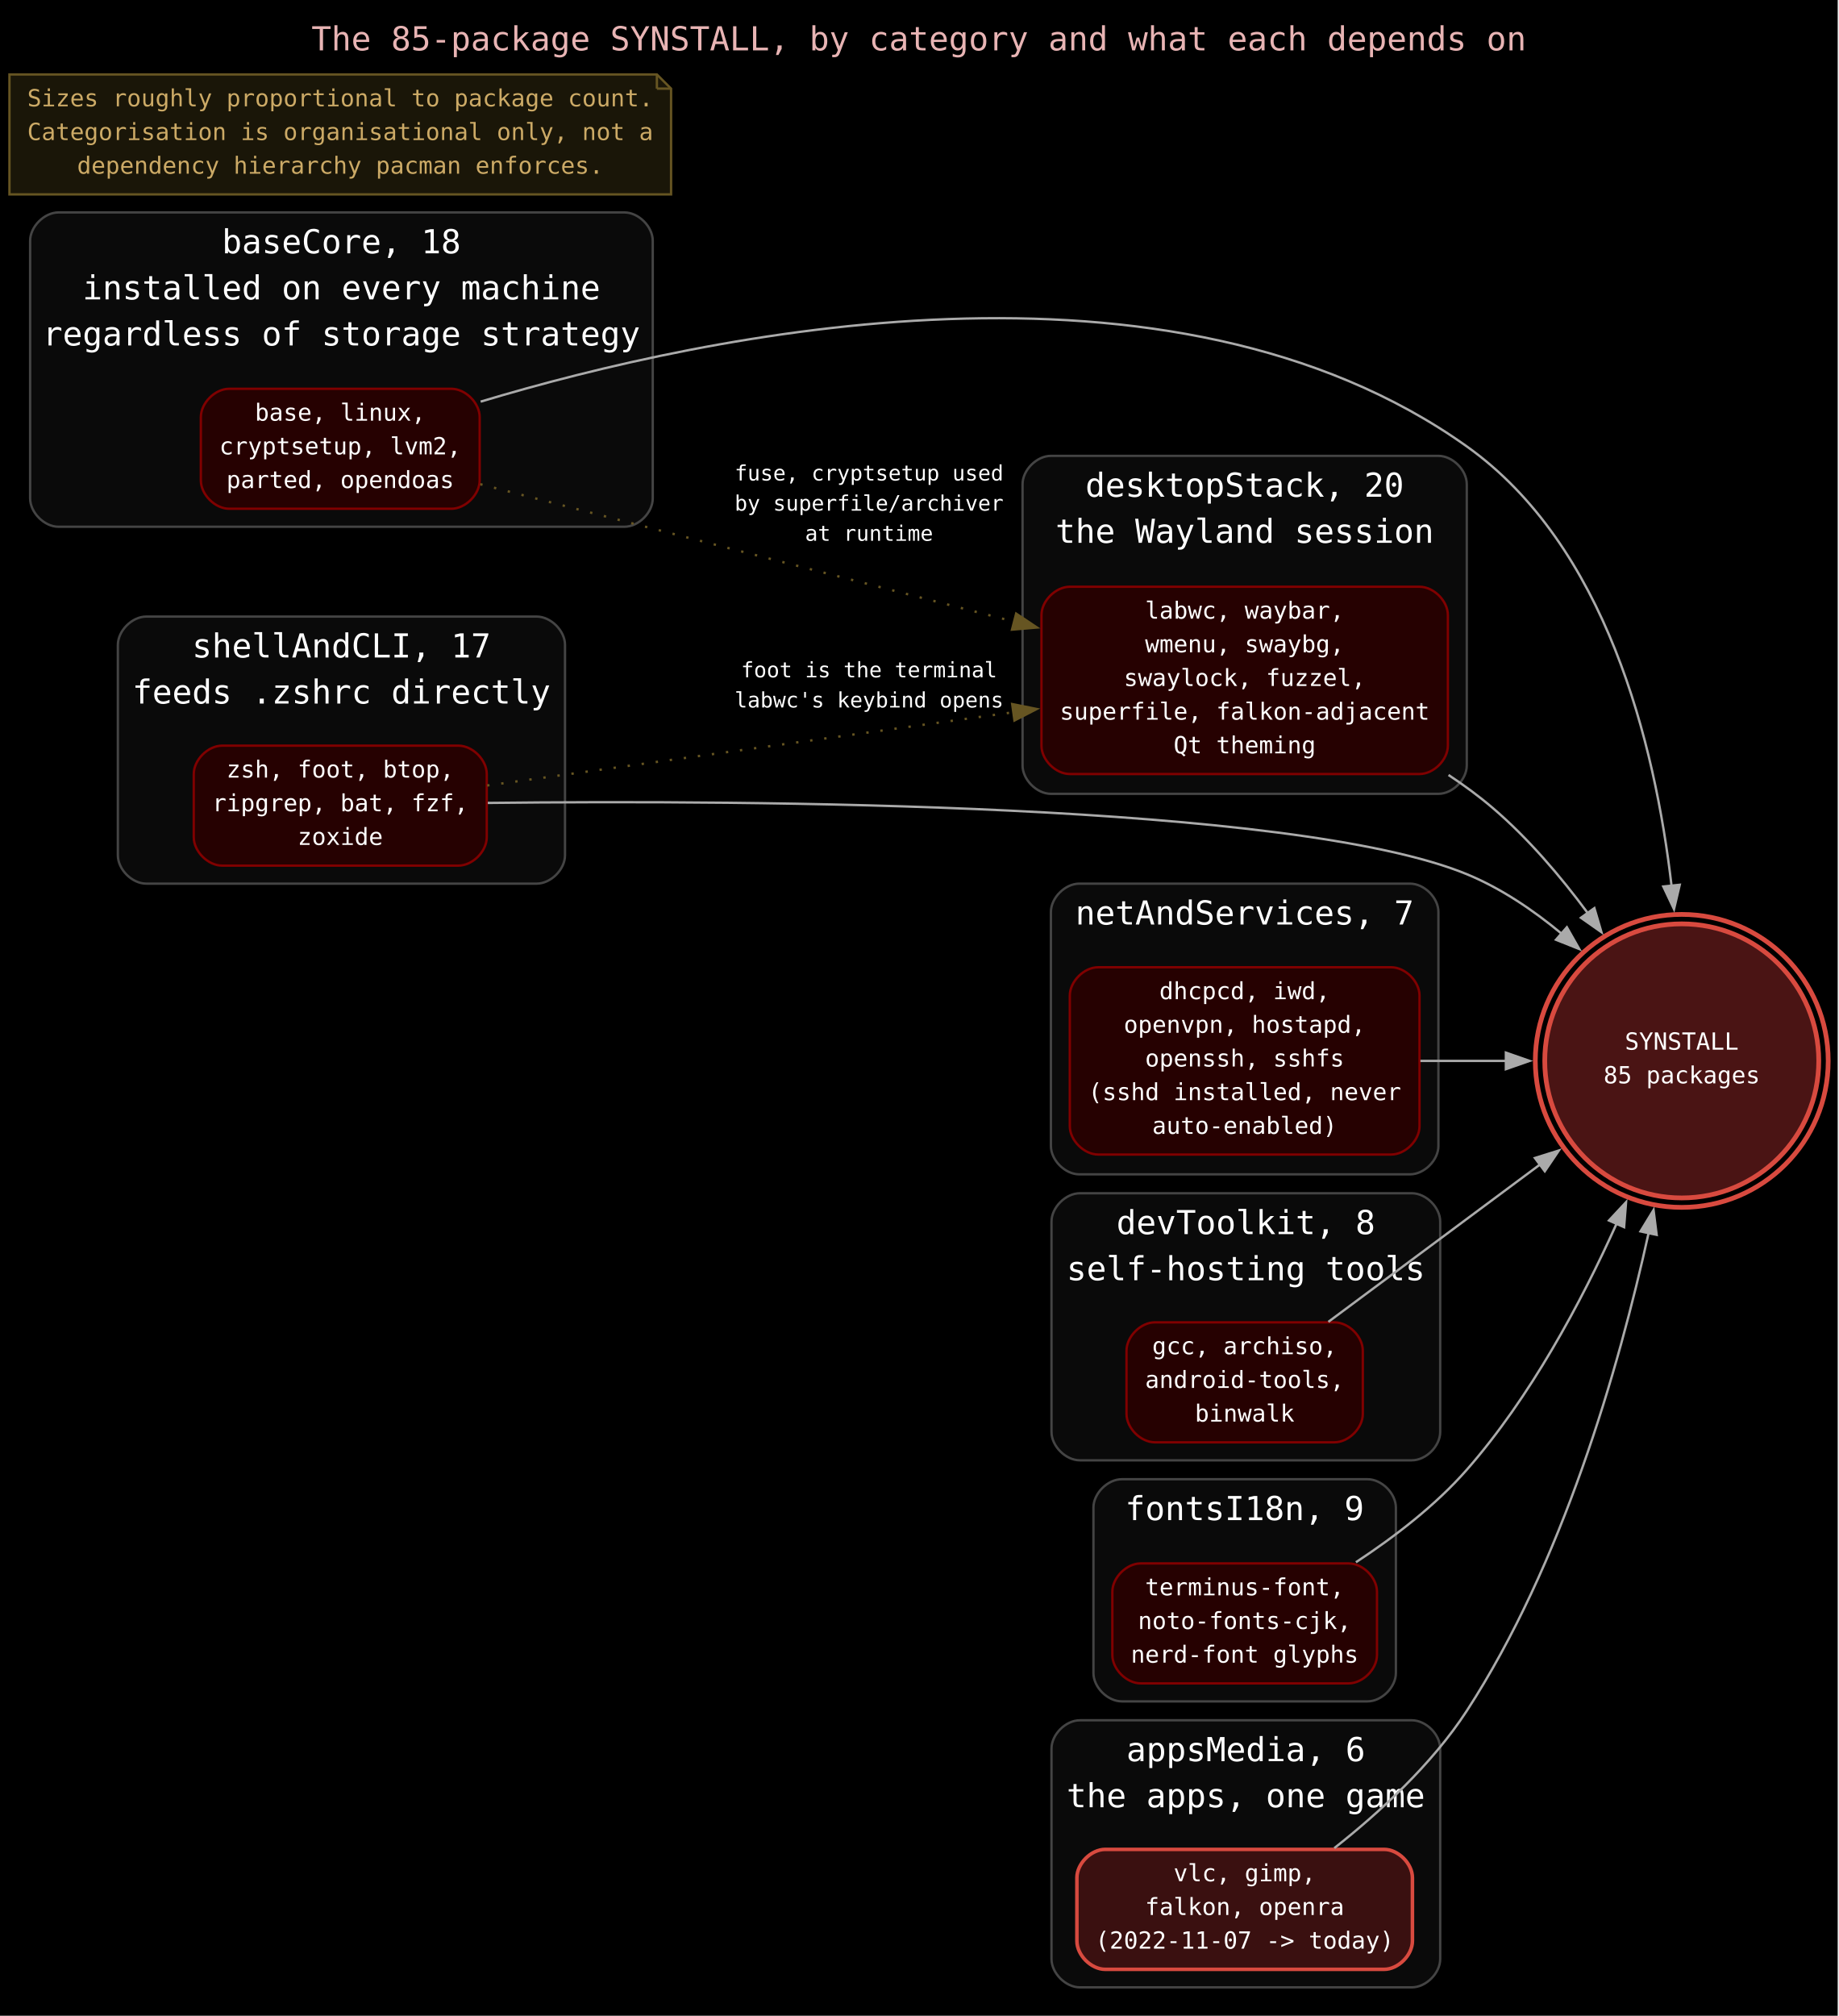
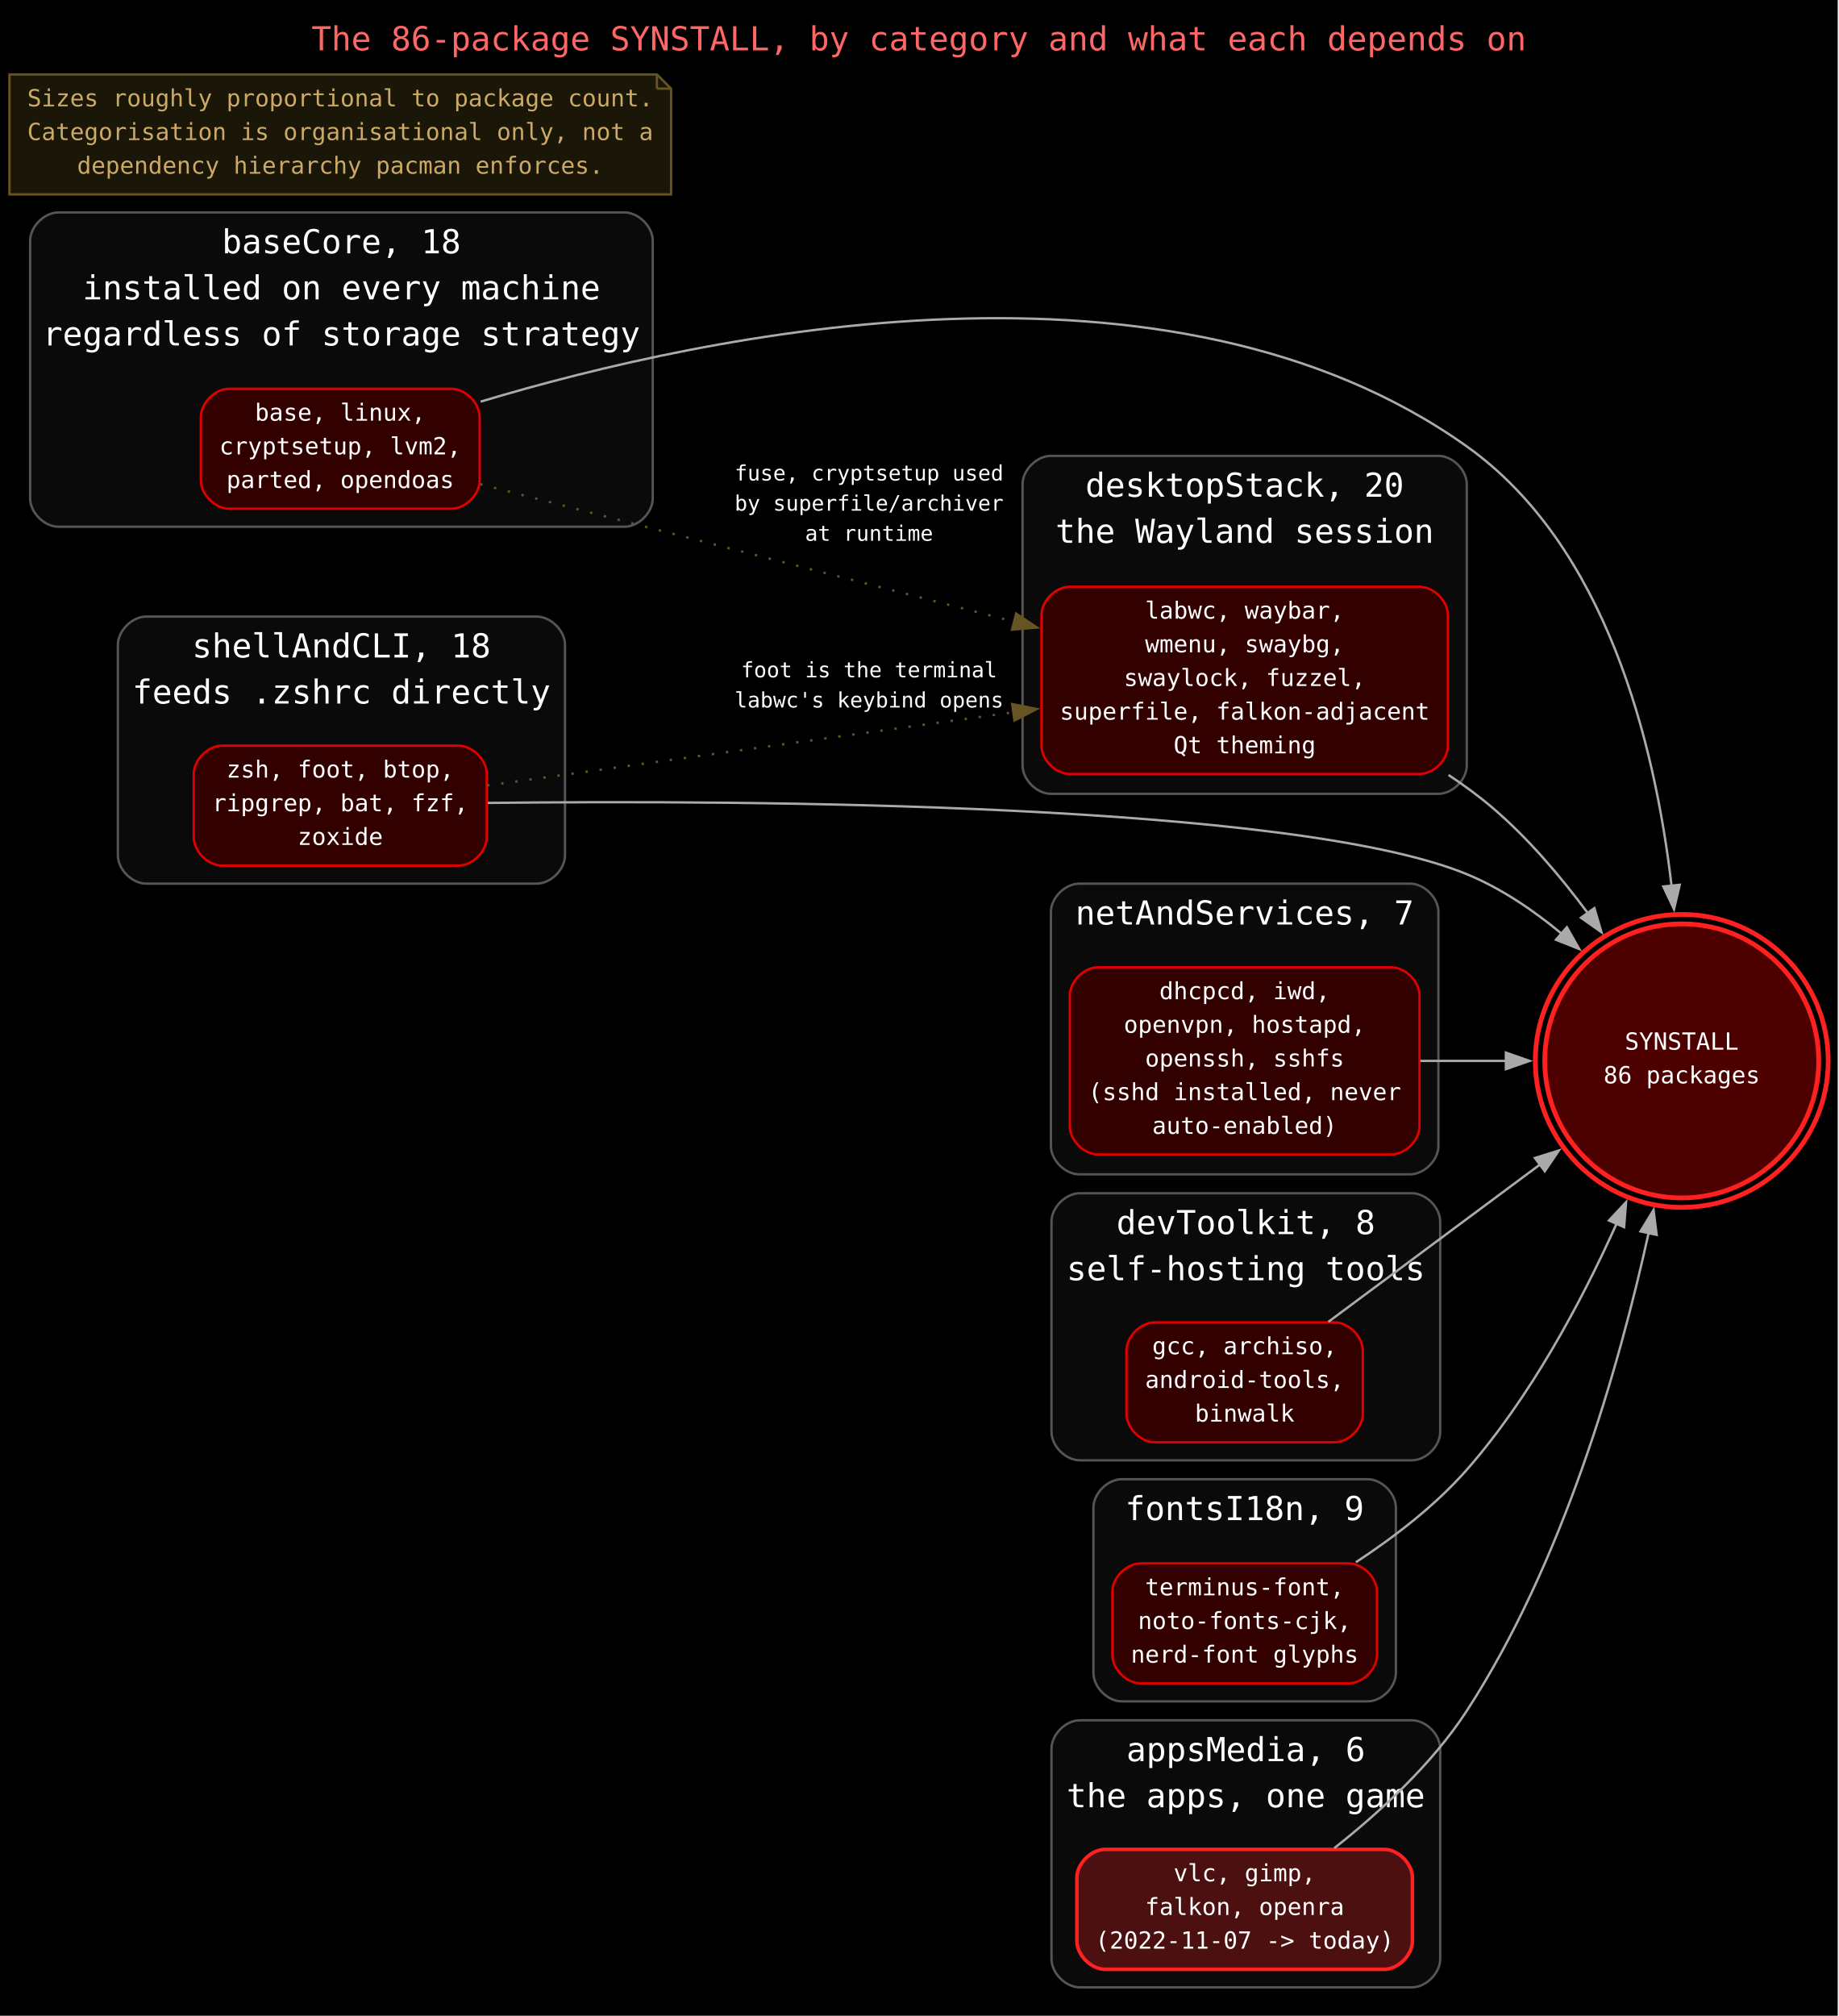
<svg xmlns="http://www.w3.org/2000/svg" width="778pt" height="853pt" viewBox="0.00 0.00 778.00 853.00">
  <g id="graph0" class="graph" transform="scale(1 1) rotate(0) translate(4 848.88)">
    <polygon fill="#000000" stroke="none" points="-4,4 -4,-848.88 773.72,-848.88 773.72,4 -4,4" />
-     <text xml:space="preserve" text-anchor="middle" x="384.86" y="-827.58" font-family="monospace" font-size="14.00" fill="#e8b4b4">The 85-package SYNSTALL, by category and what each depends on</text>
+     <text xml:space="preserve" text-anchor="middle" x="384.86" y="-827.58" font-family="monospace" font-size="14.00" fill="#ff6666">The 86-package SYNSTALL, by category and what each depends on</text>
    <g id="clust1" class="cluster">
-       <path fill="#0a0a0a" stroke="#444444" d="M20.75,-626C20.75,-626 260.25,-626 260.25,-626 266.25,-626 272.25,-632 272.25,-638 272.25,-638 272.25,-747 272.25,-747 272.25,-753 266.25,-759 260.25,-759 260.25,-759 20.75,-759 20.75,-759 14.75,-759 8.75,-753 8.75,-747 8.75,-747 8.75,-638 8.75,-638 8.75,-632 14.75,-626 20.75,-626" />
+       <path fill="#0a0a0a" stroke="#555555" d="M20.75,-626C20.75,-626 260.25,-626 260.25,-626 266.25,-626 272.25,-632 272.25,-638 272.25,-638 272.25,-747 272.25,-747 272.25,-753 266.25,-759 260.25,-759 260.25,-759 20.75,-759 20.75,-759 14.75,-759 8.75,-753 8.75,-747 8.75,-747 8.75,-638 8.75,-638 8.75,-632 14.75,-626 20.75,-626" />
      <text xml:space="preserve" text-anchor="middle" x="140.5" y="-741.7" font-family="monospace" font-size="14.00" fill="white">baseCore, 18</text>
      <text xml:space="preserve" text-anchor="middle" x="140.5" y="-722.2" font-family="monospace" font-size="14.00" fill="white">installed on every machine</text>
      <text xml:space="preserve" text-anchor="middle" x="140.5" y="-702.7" font-family="monospace" font-size="14.00" fill="white">regardless of storage strategy</text>
    </g>
    <g id="clust2" class="cluster">
-       <path fill="#0a0a0a" stroke="#444444" d="M452.75,-352C452.75,-352 592.75,-352 592.75,-352 598.75,-352 604.75,-358 604.75,-364 604.75,-364 604.75,-463 604.75,-463 604.75,-469 598.75,-475 592.75,-475 592.75,-475 452.75,-475 452.75,-475 446.75,-475 440.75,-469 440.75,-463 440.75,-463 440.75,-364 440.75,-364 440.75,-358 446.75,-352 452.75,-352" />
+       <path fill="#0a0a0a" stroke="#555555" d="M452.75,-352C452.75,-352 592.75,-352 592.75,-352 598.75,-352 604.75,-358 604.75,-364 604.75,-364 604.75,-463 604.75,-463 604.75,-469 598.75,-475 592.75,-475 592.75,-475 452.75,-475 452.75,-475 446.75,-475 440.75,-469 440.75,-463 440.75,-463 440.75,-364 440.75,-364 440.75,-358 446.75,-352 452.75,-352" />
      <text xml:space="preserve" text-anchor="middle" x="522.75" y="-457.7" font-family="monospace" font-size="14.00" fill="white">netAndServices, 7</text>
    </g>
    <g id="clust3" class="cluster">
-       <path fill="#0a0a0a" stroke="#444444" d="M57.88,-475C57.88,-475 223.12,-475 223.12,-475 229.12,-475 235.12,-481 235.12,-487 235.12,-487 235.12,-576 235.12,-576 235.12,-582 229.12,-588 223.12,-588 223.12,-588 57.88,-588 57.88,-588 51.88,-588 45.88,-582 45.88,-576 45.88,-576 45.88,-487 45.88,-487 45.88,-481 51.88,-475 57.88,-475" />
-       <text xml:space="preserve" text-anchor="middle" x="140.5" y="-570.7" font-family="monospace" font-size="14.00" fill="white">shellAndCLI, 17</text>
+       <path fill="#0a0a0a" stroke="#555555" d="M57.88,-475C57.88,-475 223.12,-475 223.12,-475 229.12,-475 235.12,-481 235.12,-487 235.12,-487 235.12,-576 235.12,-576 235.12,-582 229.12,-588 223.12,-588 223.12,-588 57.88,-588 57.88,-588 51.88,-588 45.88,-582 45.88,-576 45.88,-576 45.88,-487 45.88,-487 45.88,-481 51.88,-475 57.88,-475" />
+       <text xml:space="preserve" text-anchor="middle" x="140.5" y="-570.7" font-family="monospace" font-size="14.00" fill="white">shellAndCLI, 18</text>
      <text xml:space="preserve" text-anchor="middle" x="140.5" y="-551.2" font-family="monospace" font-size="14.00" fill="white">feeds .zshrc directly</text>
    </g>
    <g id="clust4" class="cluster">
-       <path fill="#0a0a0a" stroke="#444444" d="M440.75,-513C440.75,-513 604.75,-513 604.75,-513 610.75,-513 616.75,-519 616.75,-525 616.75,-525 616.75,-644 616.75,-644 616.75,-650 610.75,-656 604.75,-656 604.75,-656 440.75,-656 440.75,-656 434.75,-656 428.75,-650 428.75,-644 428.75,-644 428.75,-525 428.75,-525 428.75,-519 434.75,-513 440.75,-513" />
+       <path fill="#0a0a0a" stroke="#555555" d="M440.75,-513C440.75,-513 604.75,-513 604.75,-513 610.75,-513 616.75,-519 616.75,-525 616.75,-525 616.75,-644 616.75,-644 616.75,-650 610.75,-656 604.75,-656 604.75,-656 440.75,-656 440.75,-656 434.75,-656 428.75,-650 428.75,-644 428.75,-644 428.75,-525 428.75,-525 428.75,-519 434.75,-513 440.75,-513" />
      <text xml:space="preserve" text-anchor="middle" x="522.75" y="-638.7" font-family="monospace" font-size="14.00" fill="white">desktopStack, 20</text>
      <text xml:space="preserve" text-anchor="middle" x="522.75" y="-619.2" font-family="monospace" font-size="14.00" fill="white">the Wayland session</text>
    </g>
    <g id="clust5" class="cluster">
-       <path fill="#0a0a0a" stroke="#444444" d="M453,-231C453,-231 593.5,-231 593.5,-231 599.5,-231 605.5,-237 605.5,-243 605.5,-243 605.5,-332 605.5,-332 605.5,-338 599.5,-344 593.5,-344 593.5,-344 453,-344 453,-344 447,-344 441,-338 441,-332 441,-332 441,-243 441,-243 441,-237 447,-231 453,-231" />
+       <path fill="#0a0a0a" stroke="#555555" d="M453,-231C453,-231 593.5,-231 593.5,-231 599.5,-231 605.5,-237 605.5,-243 605.5,-243 605.5,-332 605.5,-332 605.5,-338 599.5,-344 593.5,-344 593.5,-344 453,-344 453,-344 447,-344 441,-338 441,-332 441,-332 441,-243 441,-243 441,-237 447,-231 453,-231" />
      <text xml:space="preserve" text-anchor="middle" x="523.25" y="-326.7" font-family="monospace" font-size="14.00" fill="white">devToolkit, 8</text>
      <text xml:space="preserve" text-anchor="middle" x="523.25" y="-307.2" font-family="monospace" font-size="14.00" fill="white">self-hosting tools</text>
    </g>
    <g id="clust6" class="cluster">
-       <path fill="#0a0a0a" stroke="#444444" d="M470.75,-129C470.75,-129 574.75,-129 574.75,-129 580.75,-129 586.75,-135 586.75,-141 586.75,-141 586.75,-211 586.75,-211 586.75,-217 580.75,-223 574.75,-223 574.75,-223 470.75,-223 470.75,-223 464.75,-223 458.75,-217 458.75,-211 458.75,-211 458.75,-141 458.75,-141 458.75,-135 464.75,-129 470.75,-129" />
+       <path fill="#0a0a0a" stroke="#555555" d="M470.75,-129C470.75,-129 574.75,-129 574.75,-129 580.75,-129 586.75,-135 586.75,-141 586.75,-141 586.75,-211 586.75,-211 586.75,-217 580.75,-223 574.75,-223 574.75,-223 470.75,-223 470.75,-223 464.75,-223 458.75,-217 458.75,-211 458.75,-211 458.75,-141 458.75,-141 458.75,-135 464.75,-129 470.75,-129" />
      <text xml:space="preserve" text-anchor="middle" x="522.75" y="-205.7" font-family="monospace" font-size="14.00" fill="white">fontsI18n, 9</text>
    </g>
    <g id="clust7" class="cluster">
-       <path fill="#0a0a0a" stroke="#444444" d="M453,-8C453,-8 593.5,-8 593.5,-8 599.5,-8 605.5,-14 605.5,-20 605.5,-20 605.5,-109 605.5,-109 605.5,-115 599.5,-121 593.5,-121 593.5,-121 453,-121 453,-121 447,-121 441,-115 441,-109 441,-109 441,-20 441,-20 441,-14 447,-8 453,-8" />
+       <path fill="#0a0a0a" stroke="#555555" d="M453,-8C453,-8 593.5,-8 593.5,-8 599.5,-8 605.5,-14 605.5,-20 605.5,-20 605.5,-109 605.5,-109 605.5,-115 599.5,-121 593.5,-121 593.5,-121 453,-121 453,-121 447,-121 441,-115 441,-109 441,-109 441,-20 441,-20 441,-14 447,-8 453,-8" />
      <text xml:space="preserve" text-anchor="middle" x="523.25" y="-103.7" font-family="monospace" font-size="14.00" fill="white">appsMedia, 6</text>
      <text xml:space="preserve" text-anchor="middle" x="523.25" y="-84.2" font-family="monospace" font-size="14.00" fill="white">the apps, one game</text>
    </g>
    <g id="node1" class="node">
-       <ellipse fill="#4a1414" stroke="#d84a3f" stroke-width="2" cx="707.73" cy="-400" rx="57.98" ry="57.98" />
-       <ellipse fill="none" stroke="#d84a3f" stroke-width="2" cx="707.73" cy="-400" rx="61.98" ry="61.98" />
+       <ellipse fill="#4d0000" stroke="#ff2020" stroke-width="2" cx="707.73" cy="-400" rx="57.98" ry="57.98" />
+       <ellipse fill="none" stroke="#ff2020" stroke-width="2" cx="707.73" cy="-400" rx="61.98" ry="61.98" />
      <text xml:space="preserve" text-anchor="middle" x="707.73" y="-404.75" font-family="monospace" font-size="10.00" fill="white">SYNSTALL</text>
-       <text xml:space="preserve" text-anchor="middle" x="707.73" y="-390.5" font-family="monospace" font-size="10.00" fill="white">85 packages</text>
+       <text xml:space="preserve" text-anchor="middle" x="707.73" y="-390.5" font-family="monospace" font-size="10.00" fill="white">86 packages</text>
    </g>
    <g id="node2" class="node">
-       <path fill="#260101" stroke="#800000" d="M187,-684.38C187,-684.38 93,-684.38 93,-684.38 87,-684.38 81,-678.38 81,-672.38 81,-672.38 81,-645.62 81,-645.62 81,-639.62 87,-633.62 93,-633.62 93,-633.62 187,-633.62 187,-633.62 193,-633.62 199,-639.62 199,-645.62 199,-645.62 199,-672.38 199,-672.38 199,-678.38 193,-684.38 187,-684.38" />
+       <path fill="#330000" stroke="#e00000" d="M187,-684.38C187,-684.38 93,-684.38 93,-684.38 87,-684.38 81,-678.38 81,-672.38 81,-672.38 81,-645.62 81,-645.62 81,-639.62 87,-633.62 93,-633.62 93,-633.62 187,-633.62 187,-633.62 193,-633.62 199,-639.62 199,-645.62 199,-645.62 199,-672.38 199,-672.38 199,-678.38 193,-684.38 187,-684.38" />
      <text xml:space="preserve" text-anchor="middle" x="140" y="-670.88" font-family="monospace" font-size="10.00" fill="white">base, linux,</text>
      <text xml:space="preserve" text-anchor="middle" x="140" y="-656.62" font-family="monospace" font-size="10.00" fill="white">cryptsetup, lvm2,</text>
      <text xml:space="preserve" text-anchor="middle" x="140" y="-642.38" font-family="monospace" font-size="10.00" fill="white">parted, opendoas</text>
    </g>
    <g id="edge1" class="edge">
      <path fill="none" stroke="#aaaaaa" d="M199.41,-678.94C296.12,-707.99 491.27,-749.35 616.75,-660 675.63,-618.07 696.34,-534.86 703.44,-473.82" />
      <polygon fill="#aaaaaa" stroke="#aaaaaa" points="706.88,-474.52 704.45,-464.2 699.92,-473.78 706.88,-474.52" />
    </g>
    <g id="node5" class="node">
-       <path fill="#260101" stroke="#800000" d="M596.75,-600.62C596.75,-600.62 448.75,-600.62 448.75,-600.62 442.75,-600.62 436.75,-594.62 436.75,-588.62 436.75,-588.62 436.75,-533.38 436.75,-533.38 436.75,-527.38 442.75,-521.38 448.75,-521.38 448.75,-521.38 596.75,-521.38 596.75,-521.38 602.75,-521.38 608.75,-527.38 608.75,-533.38 608.75,-533.38 608.75,-588.62 608.75,-588.62 608.75,-594.62 602.75,-600.62 596.75,-600.62" />
+       <path fill="#330000" stroke="#e00000" d="M596.75,-600.62C596.75,-600.62 448.75,-600.62 448.75,-600.62 442.75,-600.62 436.75,-594.62 436.75,-588.62 436.75,-588.62 436.75,-533.38 436.75,-533.38 436.75,-527.38 442.75,-521.38 448.75,-521.38 448.75,-521.38 596.75,-521.38 596.75,-521.38 602.75,-521.38 608.75,-527.38 608.75,-533.38 608.75,-533.38 608.75,-588.62 608.75,-588.62 608.75,-594.62 602.75,-600.62 596.75,-600.62" />
      <text xml:space="preserve" text-anchor="middle" x="522.75" y="-587.12" font-family="monospace" font-size="10.00" fill="white">labwc, waybar,</text>
      <text xml:space="preserve" text-anchor="middle" x="522.75" y="-572.88" font-family="monospace" font-size="10.00" fill="white">wmenu, swaybg,</text>
      <text xml:space="preserve" text-anchor="middle" x="522.75" y="-558.62" font-family="monospace" font-size="10.00" fill="white">swaylock, fuzzel,</text>
      <text xml:space="preserve" text-anchor="middle" x="522.75" y="-544.38" font-family="monospace" font-size="10.00" fill="white">superfile, falkon-adjacent</text>
      <text xml:space="preserve" text-anchor="middle" x="522.75" y="-530.12" font-family="monospace" font-size="10.00" fill="white">Qt theming</text>
    </g>
    <g id="edge8" class="edge">
      <path fill="none" stroke="#665522" stroke-dasharray="1,5" d="M199.24,-644.01C259.38,-628.53 354.23,-604.12 425.53,-585.77" />
      <polygon fill="#665522" stroke="#665522" points="426.04,-589.25 434.85,-583.37 424.29,-582.47 426.04,-589.25" />
      <text xml:space="preserve" text-anchor="middle" x="358.38" y="-645.57" font-family="monospace" font-size="9.00" fill="white">  fuse, cryptsetup used</text>
      <text xml:space="preserve" text-anchor="middle" x="358.38" y="-632.82" font-family="monospace" font-size="9.00" fill="white">  by superfile/archiver</text>
      <text xml:space="preserve" text-anchor="middle" x="358.38" y="-620.07" font-family="monospace" font-size="9.00" fill="white">  at runtime</text>
    </g>
    <g id="node3" class="node">
-       <path fill="#260101" stroke="#800000" d="M584.75,-439.62C584.75,-439.62 460.75,-439.62 460.75,-439.62 454.75,-439.62 448.75,-433.62 448.75,-427.62 448.75,-427.62 448.75,-372.38 448.75,-372.38 448.75,-366.38 454.75,-360.38 460.75,-360.38 460.75,-360.38 584.75,-360.38 584.75,-360.38 590.75,-360.38 596.75,-366.38 596.75,-372.38 596.75,-372.38 596.75,-427.62 596.75,-427.62 596.75,-433.62 590.75,-439.62 584.75,-439.62" />
+       <path fill="#330000" stroke="#e00000" d="M584.75,-439.62C584.75,-439.62 460.75,-439.62 460.75,-439.62 454.75,-439.62 448.75,-433.62 448.75,-427.62 448.75,-427.62 448.75,-372.38 448.75,-372.38 448.75,-366.38 454.75,-360.38 460.75,-360.38 460.75,-360.38 584.75,-360.38 584.75,-360.38 590.75,-360.38 596.75,-366.38 596.75,-372.38 596.75,-372.38 596.75,-427.62 596.75,-427.62 596.75,-433.62 590.75,-439.62 584.75,-439.62" />
      <text xml:space="preserve" text-anchor="middle" x="522.75" y="-426.12" font-family="monospace" font-size="10.00" fill="white">dhcpcd, iwd,</text>
      <text xml:space="preserve" text-anchor="middle" x="522.75" y="-411.88" font-family="monospace" font-size="10.00" fill="white">openvpn, hostapd,</text>
      <text xml:space="preserve" text-anchor="middle" x="522.75" y="-397.62" font-family="monospace" font-size="10.00" fill="white">openssh, sshfs</text>
      <text xml:space="preserve" text-anchor="middle" x="522.75" y="-383.38" font-family="monospace" font-size="10.00" fill="white">(sshd installed, never</text>
      <text xml:space="preserve" text-anchor="middle" x="522.75" y="-369.12" font-family="monospace" font-size="10.00" fill="white">auto-enabled)</text>
    </g>
    <g id="edge2" class="edge">
      <path fill="none" stroke="#aaaaaa" d="M597.12,-400C609.1,-400 621.51,-400 633.49,-400" />
      <polygon fill="#aaaaaa" stroke="#aaaaaa" points="633.3,-403.5 643.3,-400 633.3,-396.5 633.3,-403.5" />
    </g>
    <g id="node4" class="node">
-       <path fill="#260101" stroke="#800000" d="M190,-533.38C190,-533.38 90,-533.38 90,-533.38 84,-533.38 78,-527.38 78,-521.38 78,-521.38 78,-494.62 78,-494.62 78,-488.62 84,-482.62 90,-482.62 90,-482.62 190,-482.62 190,-482.62 196,-482.62 202,-488.62 202,-494.62 202,-494.62 202,-521.38 202,-521.38 202,-527.38 196,-533.38 190,-533.38" />
+       <path fill="#330000" stroke="#e00000" d="M190,-533.38C190,-533.38 90,-533.38 90,-533.38 84,-533.38 78,-527.38 78,-521.38 78,-521.38 78,-494.62 78,-494.62 78,-488.62 84,-482.62 90,-482.62 90,-482.62 190,-482.62 190,-482.62 196,-482.62 202,-488.62 202,-494.62 202,-494.62 202,-521.38 202,-521.38 202,-527.38 196,-533.38 190,-533.38" />
      <text xml:space="preserve" text-anchor="middle" x="140" y="-519.88" font-family="monospace" font-size="10.00" fill="white">zsh, foot, btop,</text>
      <text xml:space="preserve" text-anchor="middle" x="140" y="-505.62" font-family="monospace" font-size="10.00" fill="white">ripgrep, bat, fzf,</text>
      <text xml:space="preserve" text-anchor="middle" x="140" y="-491.38" font-family="monospace" font-size="10.00" fill="white">zoxide</text>
    </g>
    <g id="edge3" class="edge">
      <path fill="none" stroke="#aaaaaa" d="M202.43,-509.15C313.62,-510.43 543.49,-509.17 616.75,-479 631.13,-473.08 644.8,-463.86 656.93,-453.79" />
      <polygon fill="#aaaaaa" stroke="#aaaaaa" points="659.11,-456.54 664.35,-447.34 654.51,-451.26 659.11,-456.54" />
    </g>
    <g id="edge9" class="edge">
      <path fill="none" stroke="#665522" stroke-dasharray="1,5" d="M202.17,-516.52C262.33,-524.89 355.09,-537.8 425.2,-547.56" />
      <polygon fill="#665522" stroke="#665522" points="424.37,-550.98 434.75,-548.89 425.33,-544.04 424.37,-550.98" />
      <text xml:space="preserve" text-anchor="middle" x="358.38" y="-562.29" font-family="monospace" font-size="9.00" fill="white">  foot is the terminal</text>
      <text xml:space="preserve" text-anchor="middle" x="358.38" y="-549.54" font-family="monospace" font-size="9.00" fill="white">  labwc's keybind opens</text>
    </g>
    <g id="edge4" class="edge">
      <path fill="none" stroke="#aaaaaa" d="M609.03,-520.97C615.62,-516.62 621.95,-511.96 627.75,-507 642.65,-494.28 656.34,-478.23 668,-462.47" />
      <polygon fill="#aaaaaa" stroke="#aaaaaa" points="670.75,-464.64 673.74,-454.47 665.07,-460.56 670.75,-464.64" />
    </g>
    <g id="node6" class="node">
-       <path fill="#260101" stroke="#800000" d="M560.75,-289.38C560.75,-289.38 484.75,-289.38 484.75,-289.38 478.75,-289.38 472.75,-283.38 472.75,-277.38 472.75,-277.38 472.75,-250.62 472.75,-250.62 472.75,-244.62 478.75,-238.62 484.75,-238.62 484.75,-238.62 560.75,-238.62 560.75,-238.62 566.75,-238.62 572.75,-244.62 572.75,-250.62 572.75,-250.62 572.75,-277.38 572.75,-277.38 572.75,-283.38 566.75,-289.38 560.75,-289.38" />
+       <path fill="#330000" stroke="#e00000" d="M560.75,-289.38C560.75,-289.38 484.75,-289.38 484.75,-289.38 478.75,-289.38 472.75,-283.38 472.75,-277.38 472.75,-277.38 472.75,-250.62 472.75,-250.62 472.75,-244.62 478.75,-238.62 484.75,-238.62 484.75,-238.62 560.75,-238.62 560.75,-238.62 566.75,-238.62 572.75,-244.62 572.75,-250.62 572.75,-250.62 572.75,-277.38 572.75,-277.38 572.75,-283.38 566.75,-289.38 560.75,-289.38" />
      <text xml:space="preserve" text-anchor="middle" x="522.75" y="-275.88" font-family="monospace" font-size="10.00" fill="white">gcc, archiso,</text>
      <text xml:space="preserve" text-anchor="middle" x="522.75" y="-261.62" font-family="monospace" font-size="10.00" fill="white">android-tools,</text>
      <text xml:space="preserve" text-anchor="middle" x="522.75" y="-247.38" font-family="monospace" font-size="10.00" fill="white">binwalk</text>
    </g>
    <g id="edge5" class="edge">
      <path fill="none" stroke="#aaaaaa" d="M558.17,-289.58C583.41,-308.34 618.29,-334.27 647.91,-356.28" />
      <polygon fill="#aaaaaa" stroke="#aaaaaa" points="645.59,-358.92 655.71,-362.08 649.77,-353.3 645.59,-358.92" />
    </g>
    <g id="node7" class="node">
-       <path fill="#260101" stroke="#800000" d="M566.75,-187.38C566.75,-187.38 478.75,-187.38 478.75,-187.38 472.75,-187.38 466.75,-181.38 466.75,-175.38 466.75,-175.38 466.75,-148.62 466.75,-148.62 466.75,-142.62 472.75,-136.62 478.75,-136.62 478.75,-136.62 566.75,-136.62 566.75,-136.62 572.75,-136.62 578.75,-142.62 578.75,-148.62 578.75,-148.62 578.75,-175.38 578.75,-175.38 578.75,-181.38 572.75,-187.38 566.75,-187.38" />
+       <path fill="#330000" stroke="#e00000" d="M566.75,-187.38C566.75,-187.38 478.75,-187.38 478.75,-187.38 472.75,-187.38 466.75,-181.38 466.75,-175.38 466.75,-175.38 466.75,-148.62 466.75,-148.62 466.75,-142.62 472.75,-136.62 478.75,-136.62 478.75,-136.62 566.75,-136.62 566.75,-136.62 572.75,-136.62 578.75,-142.62 578.75,-148.62 578.75,-148.62 578.75,-175.38 578.75,-175.38 578.75,-181.38 572.75,-187.38 566.75,-187.38" />
      <text xml:space="preserve" text-anchor="middle" x="522.75" y="-173.88" font-family="monospace" font-size="10.00" fill="white">terminus-font,</text>
      <text xml:space="preserve" text-anchor="middle" x="522.75" y="-159.62" font-family="monospace" font-size="10.00" fill="white">noto-fonts-cjk,</text>
      <text xml:space="preserve" text-anchor="middle" x="522.75" y="-145.38" font-family="monospace" font-size="10.00" fill="white">nerd-font glyphs</text>
    </g>
    <g id="edge6" class="edge">
      <path fill="none" stroke="#aaaaaa" d="M569.84,-187.87C586.04,-198.51 603.5,-211.9 616.75,-227 643.56,-257.56 665.02,-297.51 680.24,-331.32" />
      <polygon fill="#aaaaaa" stroke="#aaaaaa" points="676.93,-332.47 684.16,-340.22 683.33,-329.65 676.93,-332.47" />
    </g>
    <g id="node8" class="node">
-       <path fill="#3a1010" stroke="#d84a3f" stroke-width="1.5" d="M581.75,-66.38C581.75,-66.38 463.75,-66.38 463.75,-66.38 457.75,-66.38 451.75,-60.38 451.75,-54.38 451.75,-54.38 451.75,-27.62 451.75,-27.62 451.75,-21.62 457.75,-15.62 463.75,-15.62 463.75,-15.62 581.75,-15.62 581.75,-15.62 587.75,-15.62 593.75,-21.62 593.75,-27.62 593.75,-27.62 593.75,-54.38 593.75,-54.38 593.75,-60.38 587.75,-66.38 581.75,-66.38" />
+       <path fill="#4d1010" stroke="#ff2020" stroke-width="1.5" d="M581.75,-66.38C581.75,-66.38 463.75,-66.38 463.75,-66.38 457.75,-66.38 451.75,-60.38 451.75,-54.38 451.75,-54.38 451.75,-27.62 451.75,-27.62 451.75,-21.62 457.75,-15.62 463.75,-15.62 463.75,-15.62 581.75,-15.62 581.75,-15.62 587.75,-15.62 593.75,-21.62 593.75,-27.62 593.75,-27.62 593.75,-54.38 593.75,-54.38 593.75,-60.38 587.75,-66.38 581.75,-66.38" />
      <text xml:space="preserve" text-anchor="middle" x="522.75" y="-52.88" font-family="monospace" font-size="10.00" fill="white">vlc, gimp,</text>
      <text xml:space="preserve" text-anchor="middle" x="522.75" y="-38.62" font-family="monospace" font-size="10.00" fill="white">falkon, openra</text>
      <text xml:space="preserve" text-anchor="middle" x="522.75" y="-24.38" font-family="monospace" font-size="10.00" fill="white">(2022-11-07 -&gt; today)</text>
    </g>
    <g id="edge7" class="edge">
      <path fill="none" stroke="#aaaaaa" d="M560.7,-66.92C579.77,-81.96 602.05,-102.38 616.75,-125 657.18,-187.23 680.92,-269.21 693.76,-327.43" />
      <polygon fill="#aaaaaa" stroke="#aaaaaa" points="690.27,-327.86 695.79,-336.9 697.11,-326.39 690.27,-327.86" />
    </g>
    <g id="node9" class="node">
      <polygon fill="#1a1608" stroke="#665522" points="274,-817.38 0,-817.38 0,-766.62 280,-766.62 280,-811.38 274,-817.38" />
      <polyline fill="none" stroke="#665522" points="274,-817.38 274,-811.38" />
      <polyline fill="none" stroke="#665522" points="280,-811.38 274,-811.38" />
      <text xml:space="preserve" text-anchor="middle" x="140" y="-803.88" font-family="monospace" font-size="10.00" fill="#ccaa66">Sizes roughly proportional to package count.</text>
      <text xml:space="preserve" text-anchor="middle" x="140" y="-789.62" font-family="monospace" font-size="10.00" fill="#ccaa66">Categorisation is organisational only, not a</text>
      <text xml:space="preserve" text-anchor="middle" x="140" y="-775.38" font-family="monospace" font-size="10.00" fill="#ccaa66">dependency hierarchy pacman enforces.</text>
    </g>
  </g>
</svg>
